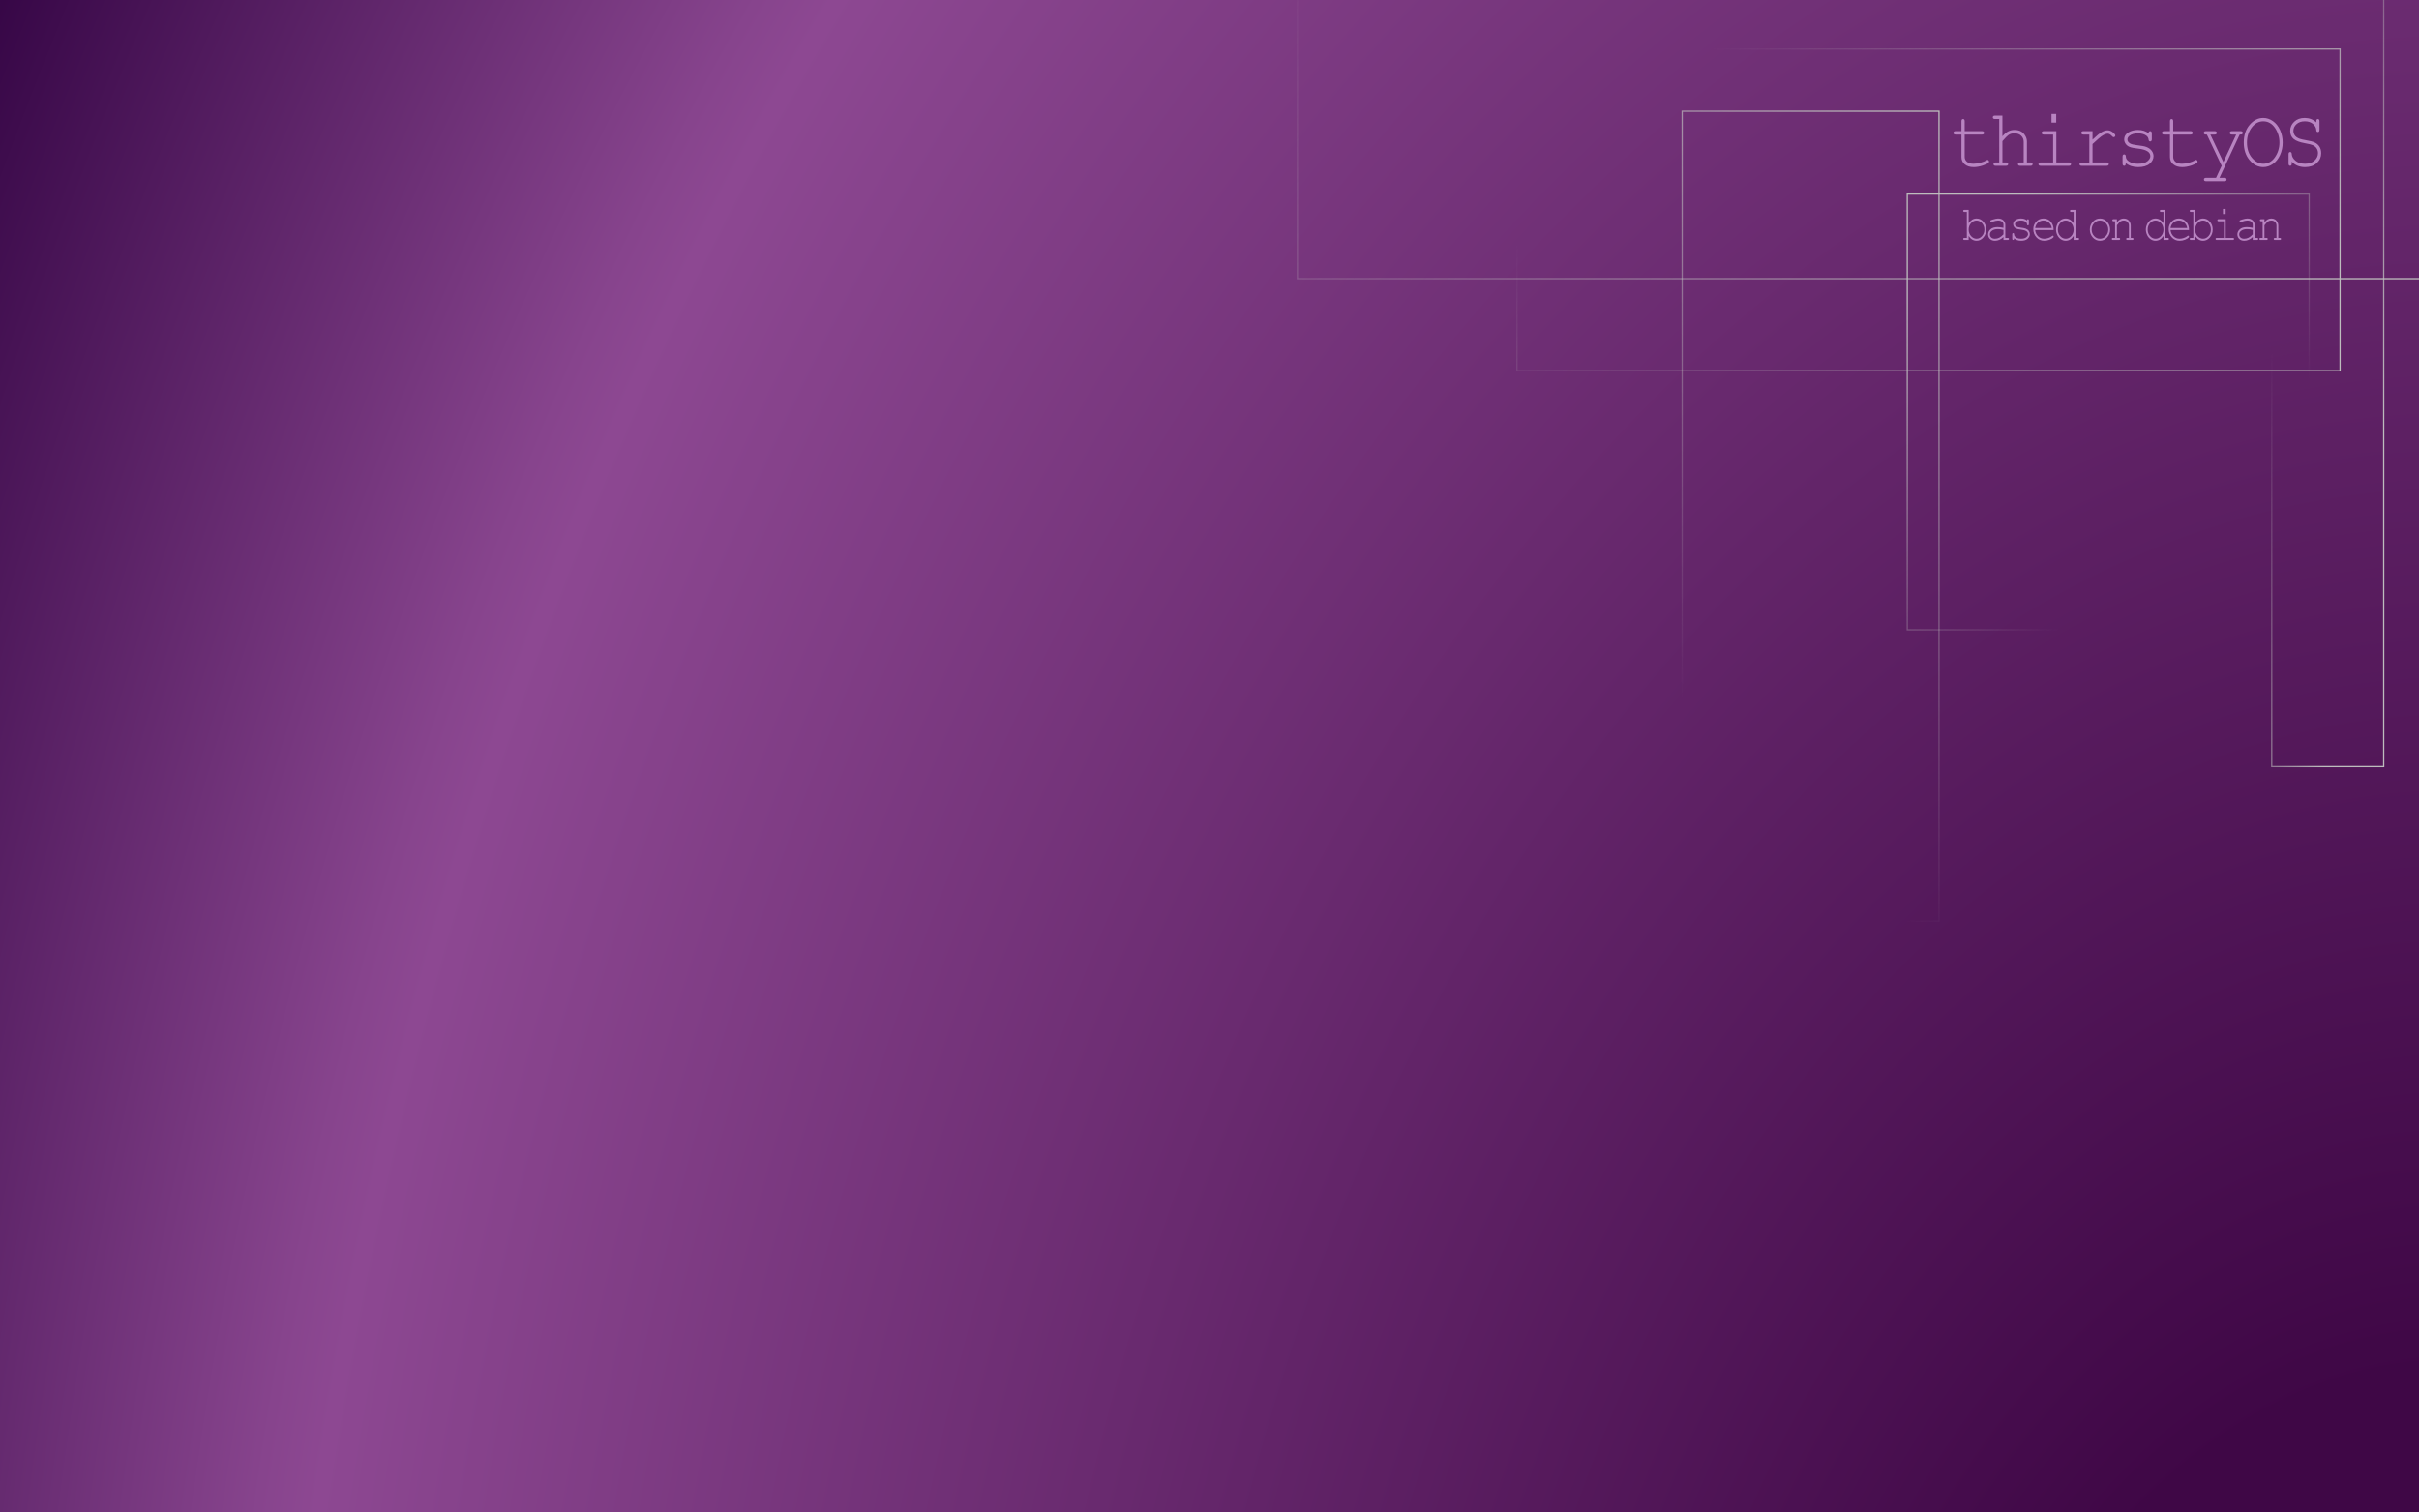
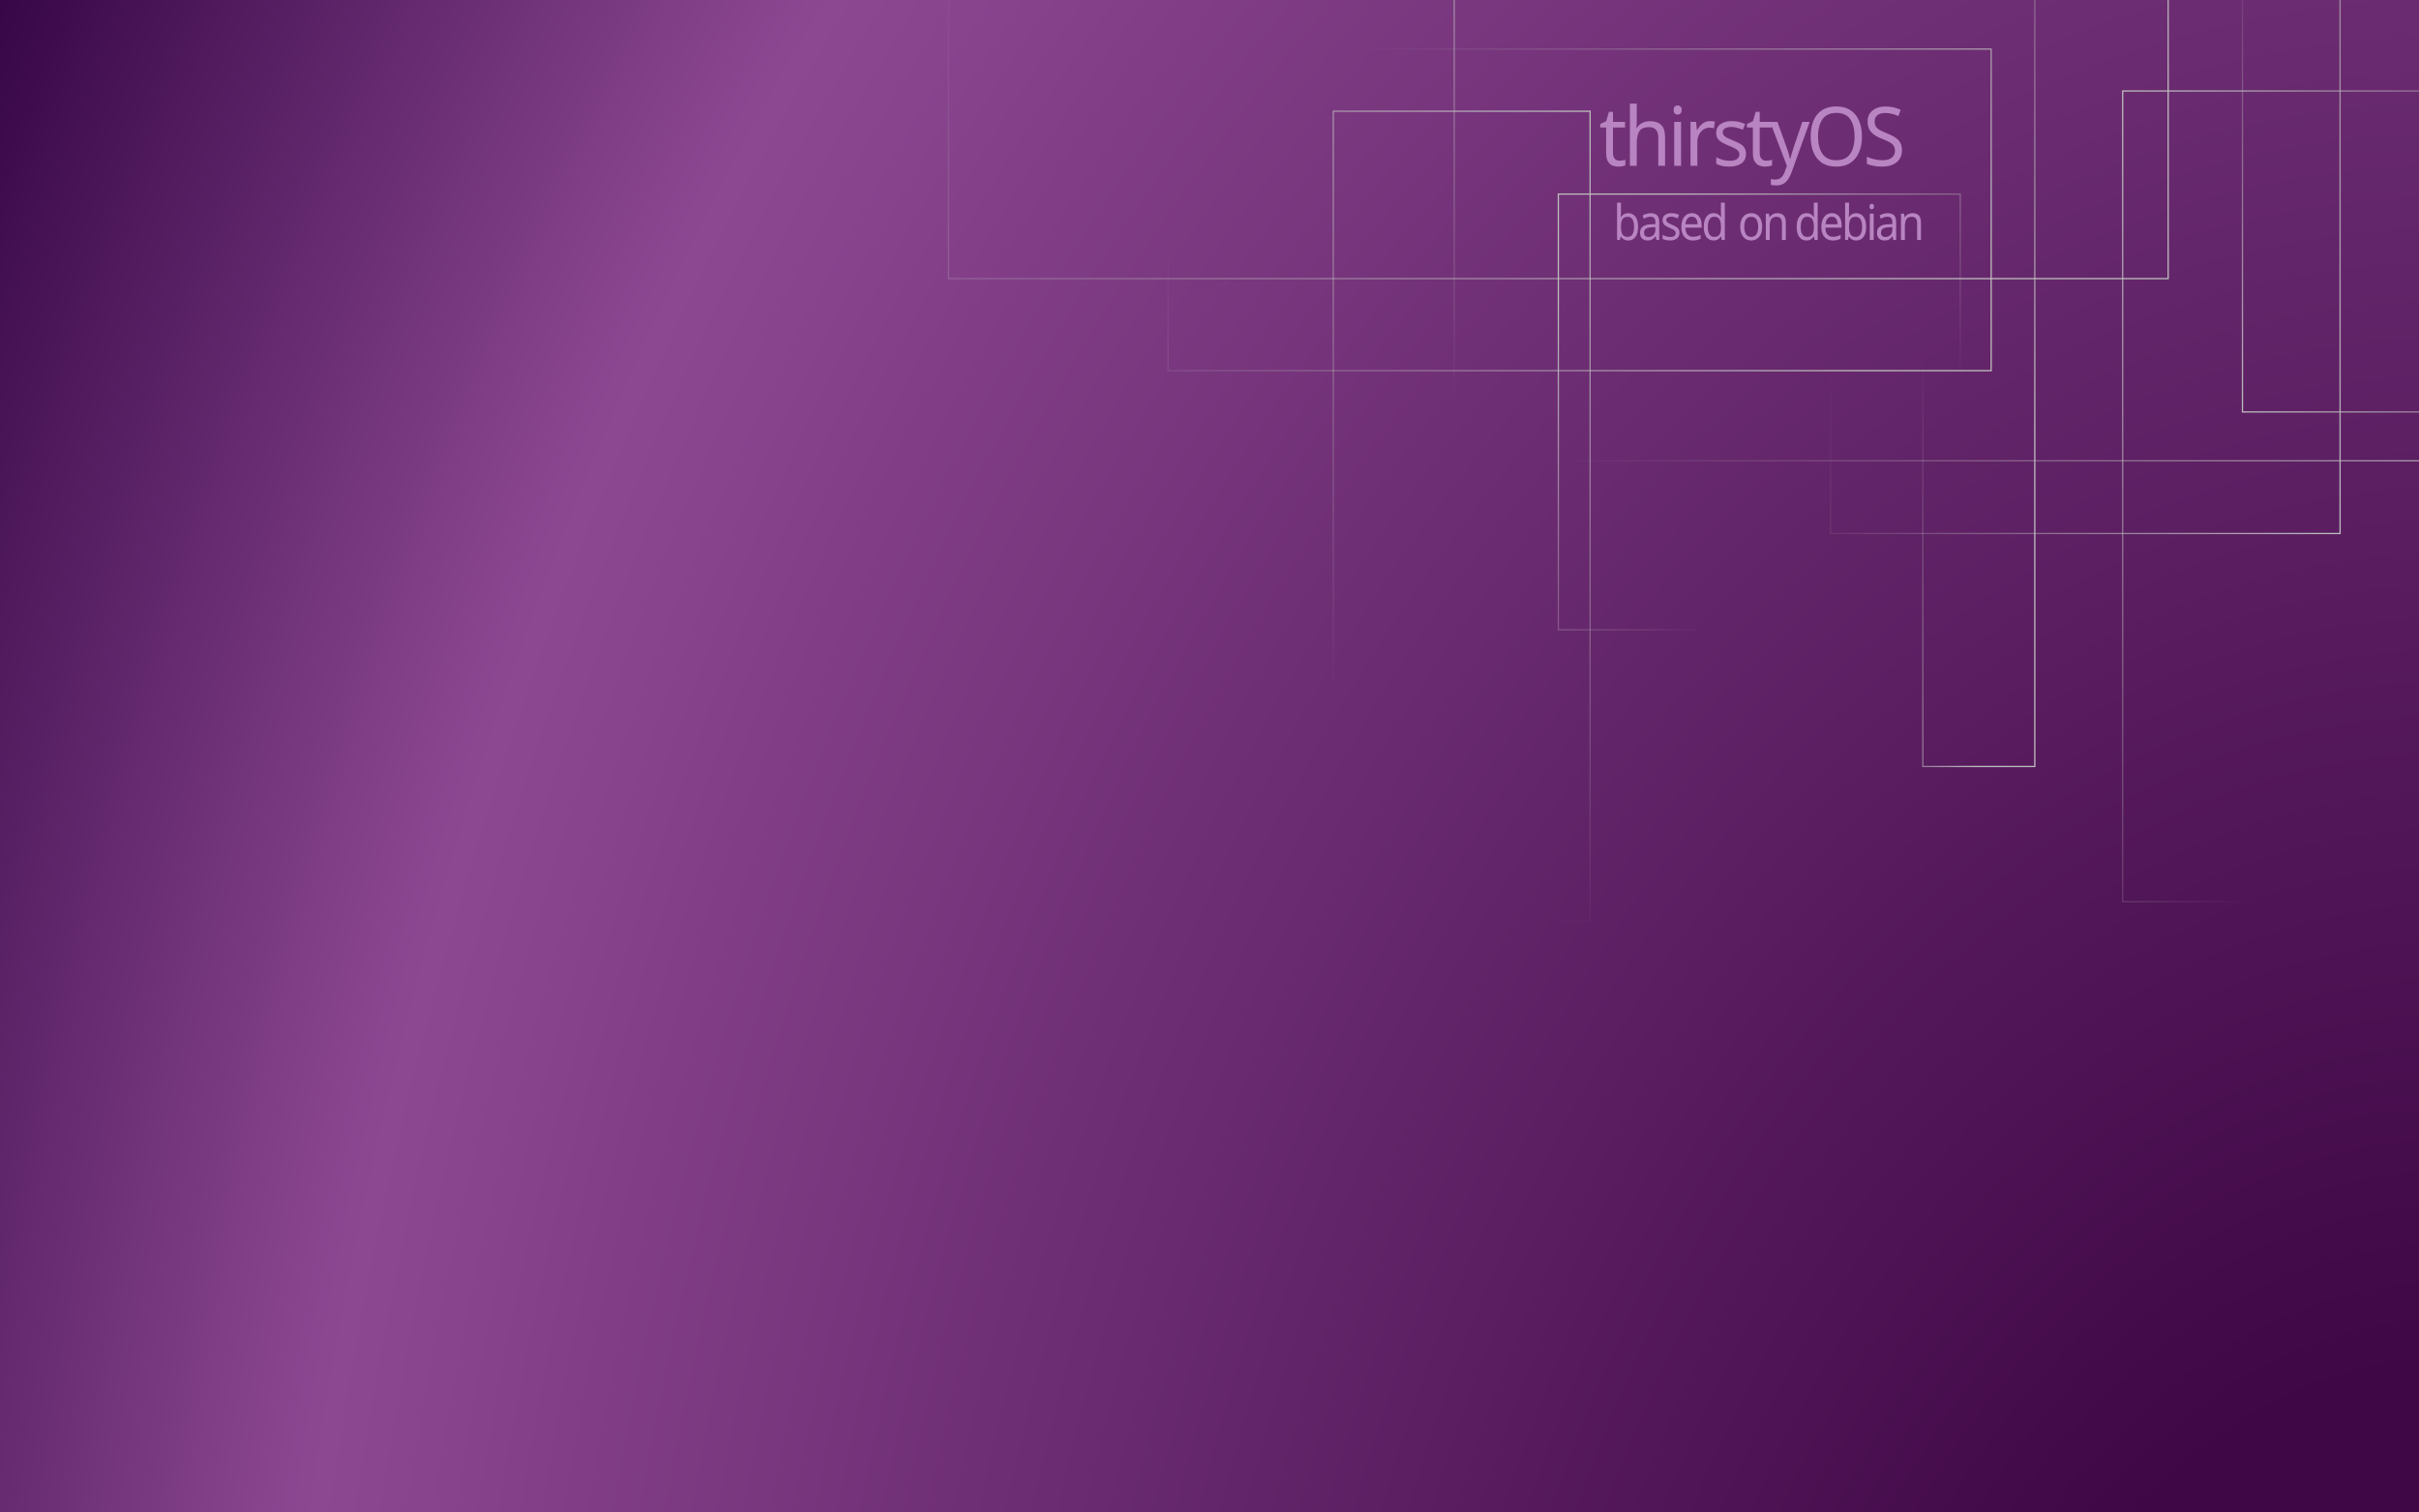
<svg xmlns="http://www.w3.org/2000/svg" version="1.1" width="1920px" height="1200px" xml:space="preserve">
  <radialGradient id="SVGID_1_" cx="1540.908" cy="114.585" r="1954.542" gradientTransform="matrix(1.1643 0 0 -1.7465 154.0233 1950.265)" gradientUnits="userSpaceOnUse">
    <stop offset="0.193" style="stop-color:#3F0746" />
    <stop offset="0.763" style="stop-color:#8D4892" />
    <stop offset="0.783" style="stop-color:#87448D" />
    <stop offset="1" style="stop-color:#360646" />
  </radialGradient>
  <rect x="-386.232" y="-156.126" fill="url(#SVGID_1_)" width="2731.465" height="1496.774" />
  <rect x="1546.062" y="103.112" fill="none" width="311.287" height="57.021" />
+   <text transform="matrix(0.95 0 0 1 1269.139 131.6221)" fill="#B884C1" font-family="'CourierNewPSMT'" font-size="65" letter-spacing="-3.158">thirstyOS</text>
  <rect x="1546.062" y="166.616" fill="none" width="277.484" height="34.474" />
-   <g enable-background="new    ">
-     <path fill="#B884C1" d="M1559.389,104.137h13.749c0.603,0,1.035,0.127,1.296,0.381c0.262,0.254,0.393,0.582,0.393,0.984    c0,0.381-0.131,0.698-0.393,0.952c-0.261,0.254-0.693,0.381-1.296,0.381h-13.749v17.742c0,1.545,0.588,2.835,1.764,3.872    c1.176,1.037,2.899,1.555,5.171,1.555c1.708,0,3.558-0.27,5.548-0.809c1.99-0.54,3.538-1.148,4.644-1.825    c0.401-0.275,0.733-0.413,0.995-0.413c0.321,0,0.603,0.132,0.844,0.397s0.362,0.577,0.362,0.936c0,0.317-0.131,0.614-0.393,0.889    c-0.644,0.698-2.206,1.455-4.688,2.269c-2.482,0.814-4.859,1.222-7.131,1.222c-2.954,0-5.307-0.73-7.056-2.19    c-1.748-1.46-2.623-3.428-2.623-5.903v-17.742h-4.673c-0.604,0-1.036-0.127-1.297-0.381c-0.262-0.254-0.392-0.582-0.392-0.984    c0-0.381,0.13-0.698,0.392-0.952c0.261-0.254,0.693-0.381,1.297-0.381h4.673v-7.871c0-0.635,0.121-1.089,0.362-1.365    c0.241-0.275,0.543-0.413,0.904-0.413c0.382,0,0.693,0.138,0.935,0.413c0.241,0.275,0.362,0.73,0.362,1.365V104.137z" />
-     <path fill="#B884C1" d="M1589.357,91.791v16.409c1.607-1.841,3.15-3.137,4.628-3.888s3.131-1.127,4.96-1.127    c1.97,0,3.644,0.365,5.021,1.095c1.376,0.73,2.527,1.852,3.452,3.364c0.924,1.513,1.387,3.105,1.387,4.777v16.536h2.834    c0.623,0,1.061,0.122,1.312,0.365c0.252,0.243,0.377,0.566,0.377,0.968c0,0.381-0.125,0.698-0.377,0.952    c-0.251,0.254-0.688,0.381-1.312,0.381h-8.23c-0.624,0-1.066-0.127-1.327-0.381c-0.262-0.254-0.392-0.571-0.392-0.952    c0-0.402,0.13-0.725,0.392-0.968c0.261-0.243,0.703-0.365,1.327-0.365h2.834v-16.345c0-1.925-0.659-3.533-1.976-4.824    c-1.316-1.291-3.15-1.936-5.502-1.936c-1.85,0-3.428,0.476-4.734,1.428c-0.944,0.677-2.502,2.275-4.673,4.792v16.885h2.864    c0.603,0,1.035,0.122,1.296,0.365c0.262,0.243,0.393,0.566,0.393,0.968c0,0.381-0.131,0.698-0.393,0.952    c-0.261,0.254-0.693,0.381-1.296,0.381h-8.262c-0.603,0-1.035-0.127-1.296-0.381c-0.262-0.254-0.393-0.571-0.393-0.952    c0-0.402,0.131-0.725,0.393-0.968c0.261-0.243,0.693-0.365,1.296-0.365h2.864V94.488h-3.407c-0.603,0-1.035-0.127-1.296-0.381    c-0.262-0.254-0.393-0.582-0.393-0.984c0-0.381,0.131-0.698,0.393-0.952c0.261-0.254,0.693-0.381,1.296-0.381H1589.357z" />
-     <path fill="#B884C1" d="M1632.14,104.137v24.819h9.949c0.623,0,1.065,0.122,1.327,0.365c0.261,0.243,0.392,0.566,0.392,0.968    c0,0.381-0.131,0.698-0.392,0.952c-0.262,0.254-0.704,0.381-1.327,0.381h-22.433c-0.603,0-1.035-0.127-1.296-0.381    c-0.262-0.254-0.393-0.571-0.393-0.952c0-0.402,0.131-0.725,0.393-0.968c0.261-0.243,0.693-0.365,1.296-0.365h9.95v-22.122    h-7.387c-0.604,0-1.04-0.127-1.312-0.381s-0.407-0.571-0.407-0.952c0-0.402,0.131-0.73,0.392-0.984    c0.262-0.254,0.704-0.381,1.327-0.381H1632.14z M1632.049,90.458v6.887h-3.738v-6.887H1632.049z" />
-     <path fill="#B884C1" d="M1660.872,104.137v6.729c3.296-3.131,5.764-5.146,7.402-6.046c1.638-0.899,3.15-1.349,4.537-1.349    c1.508,0,2.91,0.535,4.206,1.603c1.297,1.068,1.945,1.878,1.945,2.428c0,0.402-0.126,0.735-0.377,1    c-0.252,0.265-0.568,0.396-0.95,0.396c-0.201,0-0.372-0.037-0.513-0.111c-0.141-0.074-0.402-0.312-0.783-0.714    c-0.704-0.74-1.317-1.248-1.84-1.523c-0.522-0.275-1.035-0.413-1.537-0.413c-1.106,0-2.438,0.466-3.995,1.396    c-1.559,0.931-4.257,3.206-8.096,6.824v14.6h11.216c0.623,0,1.065,0.122,1.327,0.365c0.261,0.243,0.392,0.566,0.392,0.968    c0,0.381-0.131,0.698-0.392,0.952c-0.262,0.254-0.704,0.381-1.327,0.381h-19.869c-0.604,0-1.036-0.122-1.297-0.365    c-0.262-0.243-0.392-0.555-0.392-0.936c0-0.359,0.125-0.661,0.377-0.905c0.251-0.243,0.688-0.365,1.312-0.365h6.12v-22.217    h-4.673c-0.604,0-1.036-0.127-1.297-0.381c-0.262-0.254-0.392-0.582-0.392-0.984c0-0.381,0.125-0.698,0.377-0.952    c0.251-0.254,0.688-0.381,1.312-0.381H1660.872z" />
-     <path fill="#B884C1" d="M1705.372,105.882c0-0.613,0.121-1.058,0.362-1.333c0.241-0.275,0.543-0.413,0.904-0.413    c0.382,0,0.693,0.138,0.935,0.413c0.241,0.275,0.362,0.741,0.362,1.396v4.57c0,0.635-0.121,1.09-0.362,1.365    c-0.241,0.275-0.553,0.413-0.935,0.413c-0.342,0-0.628-0.116-0.859-0.349c-0.231-0.232-0.366-0.613-0.407-1.143    c-0.12-1.27-0.743-2.317-1.869-3.142c-1.648-1.185-3.829-1.777-6.543-1.777c-2.834,0-5.035,0.603-6.603,1.809    c-1.187,0.91-1.779,1.926-1.779,3.047c0,1.27,0.703,2.328,2.11,3.174c0.965,0.593,2.794,1.047,5.488,1.365    c3.517,0.402,5.959,0.857,7.326,1.365c1.95,0.741,3.402,1.767,4.357,3.079c0.954,1.312,1.432,2.729,1.432,4.253    c0,2.264-1.035,4.28-3.105,6.046c-2.07,1.766-5.105,2.65-9.105,2.65s-7.277-1.068-9.829-3.206c0,0.72-0.041,1.185-0.121,1.396    c-0.08,0.212-0.226,0.392-0.438,0.54c-0.211,0.148-0.447,0.222-0.708,0.222c-0.362,0-0.663-0.137-0.904-0.413    c-0.241-0.275-0.362-0.73-0.362-1.365v-5.491c0-0.635,0.115-1.089,0.347-1.365c0.231-0.275,0.538-0.413,0.92-0.413    c0.361,0,0.668,0.132,0.92,0.397c0.251,0.265,0.377,0.619,0.377,1.063c0,0.974,0.23,1.788,0.693,2.444    c0.703,1.016,1.824,1.856,3.361,2.523c1.538,0.666,3.422,1,5.653,1c3.297,0,5.749-0.645,7.357-1.936    c1.607-1.291,2.412-2.655,2.412-4.094c0-1.65-0.814-2.973-2.442-3.967c-1.648-0.994-4.046-1.661-7.191-2    c-3.146-0.338-5.402-0.783-6.769-1.333c-1.367-0.55-2.433-1.375-3.196-2.476c-0.764-1.1-1.146-2.285-1.146-3.555    c0-2.285,1.065-4.099,3.196-5.443c2.13-1.344,4.673-2.016,7.628-2.016C1700.337,103.185,1703.182,104.084,1705.372,105.882z" />
-     <path fill="#B884C1" d="M1724.909,104.137h13.749c0.603,0,1.035,0.127,1.296,0.381c0.262,0.254,0.393,0.582,0.393,0.984    c0,0.381-0.131,0.698-0.393,0.952c-0.261,0.254-0.693,0.381-1.296,0.381h-13.749v17.742c0,1.545,0.588,2.835,1.764,3.872    c1.176,1.037,2.899,1.555,5.171,1.555c1.708,0,3.558-0.27,5.548-0.809c1.99-0.54,3.538-1.148,4.644-1.825    c0.401-0.275,0.733-0.413,0.995-0.413c0.321,0,0.603,0.132,0.844,0.397s0.362,0.577,0.362,0.936c0,0.317-0.131,0.614-0.393,0.889    c-0.644,0.698-2.206,1.455-4.688,2.269c-2.482,0.814-4.859,1.222-7.131,1.222c-2.954,0-5.307-0.73-7.056-2.19    c-1.748-1.46-2.623-3.428-2.623-5.903v-17.742h-4.673c-0.604,0-1.036-0.127-1.297-0.381c-0.262-0.254-0.392-0.582-0.392-0.984    c0-0.381,0.13-0.698,0.392-0.952c0.261-0.254,0.693-0.381,1.297-0.381h4.673v-7.871c0-0.635,0.121-1.089,0.362-1.365    c0.241-0.275,0.543-0.413,0.904-0.413c0.382,0,0.693,0.138,0.935,0.413c0.241,0.275,0.362,0.73,0.362,1.365V104.137z" />
-     <path fill="#B884C1" d="M1763.379,131.622l-11.759-24.788h-0.754c-0.603,0-1.035-0.127-1.296-0.381    c-0.262-0.254-0.393-0.571-0.393-0.952c0-0.275,0.065-0.524,0.196-0.746c0.131-0.223,0.302-0.381,0.513-0.477    c0.211-0.095,0.537-0.143,0.979-0.143h6.936c0.603,0,1.035,0.127,1.296,0.381c0.262,0.254,0.393,0.582,0.393,0.984    c0,0.381-0.131,0.698-0.393,0.952c-0.261,0.254-0.693,0.381-1.296,0.381h-3.407l10.342,21.868l10.191-21.868h-3.407    c-0.604,0-1.036-0.127-1.297-0.381c-0.262-0.254-0.392-0.582-0.392-0.984c0-0.381,0.13-0.698,0.392-0.952    c0.261-0.254,0.693-0.381,1.297-0.381h6.904c0.623,0,1.065,0.127,1.327,0.381c0.261,0.254,0.392,0.582,0.392,0.984    c0,0.275-0.08,0.529-0.241,0.762c-0.161,0.233-0.342,0.386-0.543,0.46s-0.764,0.111-1.688,0.111l-16.04,34.373h3.949    c0.604,0,1.035,0.122,1.297,0.365c0.261,0.243,0.392,0.565,0.392,0.968c0,0.381-0.131,0.698-0.392,0.952    c-0.262,0.254-0.693,0.381-1.297,0.381h-14.593c-0.604,0-1.035-0.122-1.297-0.365c-0.261-0.243-0.392-0.566-0.392-0.968    c0-0.402,0.131-0.725,0.392-0.968c0.262-0.244,0.693-0.365,1.297-0.365h7.93L1763.379,131.622z" />
-     <path fill="#B884C1" d="M1811.801,113.15c0,3.555-0.684,6.851-2.05,9.887c-1.367,3.036-3.252,5.401-5.654,7.093    c-2.401,1.692-4.979,2.539-7.733,2.539c-4.081,0-7.674-1.825-10.779-5.475c-3.105-3.649-4.658-8.331-4.658-14.044    c0-5.734,1.553-10.42,4.658-14.06c3.105-3.639,6.698-5.459,10.779-5.459c2.754,0,5.326,0.847,7.719,2.539    c2.392,1.693,4.276,4.052,5.653,7.078C1811.112,106.274,1811.801,109.575,1811.801,113.15z M1809.238,113.15    c0-4.337-1.196-8.23-3.589-11.68c-2.392-3.449-5.487-5.173-9.286-5.173c-3.558,0-6.599,1.646-9.121,4.935    c-2.522,3.291-3.784,7.263-3.784,11.918c0,4.951,1.322,8.998,3.966,12.14c2.643,3.143,5.623,4.713,8.939,4.713    c3.799,0,6.895-1.719,9.286-5.158C1808.042,121.408,1809.238,117.509,1809.238,113.15z" />
-     <path fill="#B884C1" d="M1838.482,97.154v-0.889c0-0.635,0.115-1.089,0.347-1.365c0.23-0.275,0.537-0.413,0.919-0.413    s0.688,0.138,0.92,0.413c0.23,0.275,0.347,0.73,0.347,1.365v6.792c0,0.635-0.116,1.09-0.347,1.365    c-0.231,0.275-0.538,0.413-0.92,0.413c-0.361,0-0.658-0.127-0.889-0.381c-0.231-0.254-0.357-0.667-0.377-1.238    c-0.102-1.777-0.971-3.375-2.608-4.792c-1.639-1.417-3.784-2.126-6.438-2.126c-2.794,0-5.016,0.757-6.663,2.269    c-1.648,1.513-2.473,3.296-2.473,5.348c0,1.058,0.23,2.021,0.693,2.888c0.462,0.868,1.075,1.571,1.839,2.11    c0.765,0.54,1.629,0.974,2.594,1.302s2.473,0.672,4.522,1.031c3.438,0.593,5.809,1.196,7.116,1.809    c1.748,0.825,3.069,1.968,3.965,3.428c0.894,1.46,1.342,3.185,1.342,5.173c0,3.047-1.156,5.645-3.468,7.792    s-5.428,3.221-9.347,3.221c-4.402,0-7.92-1.449-10.554-4.348v1.523c0,0.635-0.115,1.09-0.347,1.365    c-0.231,0.275-0.538,0.413-0.919,0.413c-0.362,0-0.664-0.137-0.905-0.413c-0.241-0.275-0.361-0.73-0.361-1.365v-7.363    c0-0.656,0.115-1.121,0.347-1.396c0.23-0.275,0.537-0.413,0.92-0.413c0.361,0,0.658,0.127,0.889,0.381    c0.231,0.254,0.357,0.667,0.377,1.238c0.101,1.947,1.091,3.719,2.971,5.316c1.879,1.598,4.406,2.396,7.583,2.396    c3.176,0,5.684-0.835,7.522-2.507c1.839-1.671,2.759-3.65,2.759-5.935c0-1.396-0.352-2.639-1.056-3.729    c-0.703-1.09-1.748-1.952-3.136-2.587c-0.965-0.444-2.975-0.941-6.03-1.492c-4.201-0.74-7.226-1.873-9.075-3.396    s-2.773-3.692-2.773-6.506c0-2.793,1.06-5.194,3.181-7.205c2.12-2.01,4.919-3.015,8.397-3.015    C1832.884,93.631,1835.929,94.806,1838.482,97.154z" />
-   </g>
-   <g enable-background="new    ">
-     <path fill="#B884C1" d="M1562.548,166.624v10.607c1.736-2.514,3.833-3.771,6.29-3.771c2.102,0,3.901,0.848,5.398,2.542    c1.497,1.695,2.245,3.774,2.245,6.237c0,2.488-0.757,4.596-2.271,6.322c-1.515,1.727-3.306,2.59-5.373,2.59    c-2.514,0-4.61-1.257-6.29-3.771v3.142h-3.376c-0.343,0-0.589-0.076-0.737-0.229s-0.223-0.343-0.223-0.571    c0-0.241,0.074-0.435,0.223-0.581c0.148-0.146,0.395-0.219,0.737-0.219h1.937v-20.681h-1.937c-0.343,0-0.589-0.076-0.737-0.229    s-0.223-0.349-0.223-0.59c0-0.229,0.074-0.419,0.223-0.571s0.395-0.229,0.737-0.229H1562.548z M1575.042,182.315    c0-2.019-0.623-3.729-1.868-5.132c-1.245-1.402-2.702-2.104-4.37-2.104c-1.669,0-3.125,0.702-4.371,2.104    c-1.245,1.403-1.868,3.114-1.868,5.132s0.623,3.729,1.868,5.132c1.246,1.403,2.702,2.104,4.371,2.104    c1.668,0,3.125-0.701,4.37-2.104S1575.042,184.333,1575.042,182.315z" />
-     <path fill="#B884C1" d="M1590.191,190.522v-2.304c-2.091,1.955-4.325,2.933-6.701,2.933c-1.726,0-3.074-0.486-4.045-1.457    c-0.972-0.972-1.457-2.162-1.457-3.571c0-1.549,0.64-2.901,1.92-4.056c1.279-1.155,3.147-1.733,5.604-1.733    c0.662,0,1.382,0.047,2.159,0.143c0.776,0.095,1.616,0.244,2.52,0.447v-2.59c0-0.876-0.366-1.638-1.097-2.285    c-0.731-0.647-1.828-0.971-3.291-0.971c-1.12,0-2.69,0.362-4.713,1.085c-0.366,0.127-0.6,0.19-0.703,0.19    c-0.183,0-0.34-0.076-0.471-0.229c-0.132-0.152-0.197-0.343-0.197-0.571c0-0.216,0.057-0.387,0.171-0.514    c0.16-0.19,0.806-0.451,1.937-0.781c1.783-0.533,3.131-0.8,4.045-0.8c1.816,0,3.233,0.499,4.251,1.495    c1.017,0.997,1.525,2.123,1.525,3.38v10.588h1.919c0.354,0,0.605,0.073,0.754,0.219c0.148,0.146,0.223,0.34,0.223,0.581    c0,0.229-0.074,0.419-0.223,0.571s-0.399,0.229-0.754,0.229H1590.191z M1590.191,182.562c-0.675-0.216-1.389-0.375-2.143-0.476    s-1.548-0.152-2.382-0.152c-2.092,0-3.726,0.501-4.902,1.504c-0.891,0.749-1.337,1.644-1.337,2.685    c0,0.965,0.34,1.777,1.021,2.438c0.68,0.66,1.671,0.99,2.974,0.99c1.245,0,2.401-0.276,3.47-0.829    c1.068-0.552,2.168-1.431,3.3-2.637V182.562z" />
-     <path fill="#B884C1" d="M1608.889,175.079c0-0.368,0.068-0.635,0.205-0.8c0.138-0.165,0.309-0.248,0.515-0.248    c0.217,0,0.394,0.083,0.531,0.248c0.137,0.165,0.205,0.444,0.205,0.838v2.742c0,0.381-0.068,0.654-0.205,0.819    c-0.138,0.165-0.314,0.248-0.531,0.248c-0.194,0-0.357-0.07-0.488-0.209c-0.132-0.14-0.209-0.368-0.231-0.686    c-0.069-0.762-0.423-1.39-1.063-1.885c-0.937-0.711-2.176-1.066-3.719-1.066c-1.611,0-2.862,0.362-3.753,1.085    c-0.675,0.546-1.012,1.155-1.012,1.828c0,0.762,0.4,1.396,1.2,1.904c0.548,0.355,1.588,0.628,3.119,0.819    c1.999,0.241,3.388,0.514,4.164,0.819c1.108,0.444,1.935,1.06,2.477,1.847c0.543,0.787,0.814,1.638,0.814,2.552    c0,1.358-0.589,2.568-1.766,3.627c-1.177,1.06-2.902,1.59-5.176,1.59s-4.136-0.641-5.587-1.923c0,0.432-0.023,0.711-0.068,0.838    c-0.046,0.127-0.129,0.235-0.249,0.324c-0.119,0.089-0.254,0.133-0.402,0.133c-0.206,0-0.377-0.083-0.515-0.248    c-0.137-0.165-0.205-0.438-0.205-0.819v-3.294c0-0.381,0.065-0.654,0.197-0.819c0.131-0.165,0.306-0.248,0.522-0.248    c0.206,0,0.38,0.08,0.522,0.238c0.143,0.159,0.215,0.372,0.215,0.638c0,0.584,0.131,1.073,0.394,1.466    c0.4,0.609,1.037,1.114,1.911,1.514c0.874,0.4,1.945,0.6,3.214,0.6c1.873,0,3.268-0.387,4.182-1.162s1.371-1.593,1.371-2.457    c0-0.99-0.463-1.784-1.389-2.38c-0.937-0.597-2.299-0.997-4.087-1.2c-1.789-0.203-3.071-0.47-3.848-0.8    c-0.777-0.33-1.383-0.825-1.817-1.485c-0.434-0.66-0.65-1.371-0.65-2.133c0-1.371,0.605-2.459,1.816-3.266    c1.211-0.806,2.656-1.209,4.336-1.209C1606.026,173.46,1607.643,174,1608.889,175.079z" />
-     <path fill="#B884C1" d="M1630.002,182.658h-14.671c0.251,2.069,1.031,3.736,2.34,4.999c1.308,1.264,2.928,1.895,4.858,1.895    c1.074,0,2.199-0.197,3.376-0.59s2.137-0.914,2.88-1.562c0.217-0.19,0.405-0.286,0.565-0.286c0.183,0,0.343,0.08,0.479,0.238    c0.138,0.159,0.206,0.346,0.206,0.562s-0.092,0.425-0.274,0.628c-0.548,0.635-1.522,1.229-2.922,1.78    c-1.399,0.553-2.837,0.829-4.311,0.829c-2.468,0-4.527-0.898-6.179-2.695c-1.65-1.796-2.477-3.97-2.477-6.522    c0-2.323,0.774-4.316,2.322-5.979c1.549-1.663,3.465-2.495,5.75-2.495c2.354,0,4.291,0.854,5.811,2.562    S1630.024,179.941,1630.002,182.658z M1628.545,181.039c-0.285-1.765-1.037-3.199-2.254-4.304s-2.665-1.657-4.345-1.657    c-1.679,0-3.125,0.546-4.336,1.638s-1.965,2.533-2.262,4.323H1628.545z" />
-     <path fill="#B884C1" d="M1647.345,166.624v22.299h1.92c0.354,0,0.605,0.073,0.754,0.219c0.148,0.146,0.223,0.34,0.223,0.581    c0,0.229-0.074,0.419-0.223,0.571s-0.4,0.229-0.754,0.229h-3.376v-3.18c-1.669,2.539-3.788,3.809-6.358,3.809    c-1.303,0-2.552-0.384-3.745-1.152c-1.194-0.768-2.137-1.863-2.828-3.285s-1.037-2.888-1.037-4.399    c0-1.523,0.346-2.993,1.037-4.409c0.691-1.415,1.634-2.51,2.828-3.285c1.193-0.774,2.447-1.162,3.762-1.162    c2.514,0,4.628,1.27,6.342,3.809v-9.026h-1.92c-0.354,0-0.605-0.076-0.754-0.229s-0.223-0.349-0.223-0.59    c0-0.229,0.074-0.419,0.223-0.571s0.399-0.229,0.754-0.229H1647.345z M1645.889,182.315c0-2.031-0.617-3.745-1.852-5.142    c-1.233-1.396-2.702-2.095-4.404-2.095c-1.714,0-3.188,0.698-4.422,2.095c-1.234,1.396-1.852,3.11-1.852,5.142    c0,2.019,0.617,3.729,1.852,5.132c1.233,1.403,2.708,2.104,4.422,2.104c1.702,0,3.171-0.701,4.404-2.104    C1645.271,186.044,1645.889,184.333,1645.889,182.315z" />
-   </g>
-   <g enable-background="new    ">
-     <path fill="#B884C1" d="M1674.842,182.315c0,2.438-0.785,4.52-2.356,6.246s-3.465,2.59-5.682,2.59    c-2.239,0-4.142-0.867-5.707-2.599c-1.565-1.733-2.348-3.812-2.348-6.237c0-2.438,0.782-4.523,2.348-6.255    c1.565-1.733,3.468-2.6,5.707-2.6c2.217,0,4.11,0.863,5.682,2.59S1674.842,179.865,1674.842,182.315z M1673.385,182.315    c0-2.006-0.643-3.713-1.928-5.123s-2.842-2.114-4.67-2.114s-3.385,0.708-4.671,2.124c-1.285,1.416-1.928,3.12-1.928,5.113    c0,1.98,0.643,3.682,1.928,5.104c1.286,1.422,2.843,2.133,4.671,2.133s3.385-0.708,4.67-2.124    C1672.742,186.013,1673.385,184.308,1673.385,182.315z" />
-     <path fill="#B884C1" d="M1680.223,174.031v2.418c1.005-1.13,1.913-1.911,2.725-2.342s1.726-0.647,2.742-0.647    c1.097,0,2.097,0.26,2.999,0.781c0.64,0.381,1.22,1.013,1.74,1.895c0.52,0.882,0.779,1.787,0.779,2.713v10.074h1.217    c0.343,0,0.589,0.073,0.737,0.219c0.148,0.146,0.223,0.34,0.223,0.581c0,0.229-0.074,0.419-0.223,0.571s-0.395,0.229-0.737,0.229    h-3.856c-0.354,0-0.605-0.076-0.754-0.229s-0.223-0.343-0.223-0.571c0-0.241,0.074-0.435,0.223-0.581    c0.148-0.146,0.4-0.219,0.754-0.219h1.2v-9.807c0-1.13-0.371-2.085-1.114-2.866c-0.742-0.781-1.736-1.171-2.981-1.171    c-0.949,0-1.771,0.213-2.469,0.638c-0.696,0.425-1.69,1.482-2.981,3.17v10.036h1.628c0.343,0,0.588,0.073,0.737,0.219    c0.147,0.146,0.223,0.34,0.223,0.581c0,0.229-0.075,0.419-0.223,0.571c-0.149,0.152-0.395,0.229-0.737,0.229h-4.696    c-0.343,0-0.589-0.076-0.736-0.229c-0.149-0.152-0.224-0.343-0.224-0.571c0-0.241,0.074-0.435,0.224-0.581    c0.147-0.146,0.394-0.219,0.736-0.219h1.628V175.65h-1.217c-0.343,0-0.588-0.076-0.736-0.229s-0.223-0.349-0.223-0.59    c0-0.229,0.074-0.419,0.223-0.571s0.394-0.229,0.736-0.229H1680.223z" />
-   </g>
-   <g enable-background="new    ">
-     <path fill="#B884C1" d="M1718.642,166.624v22.299h1.92c0.354,0,0.605,0.073,0.754,0.219c0.148,0.146,0.223,0.34,0.223,0.581    c0,0.229-0.074,0.419-0.223,0.571s-0.4,0.229-0.754,0.229h-3.376v-3.18c-1.669,2.539-3.788,3.809-6.358,3.809    c-1.303,0-2.552-0.384-3.745-1.152c-1.194-0.768-2.137-1.863-2.828-3.285s-1.037-2.888-1.037-4.399    c0-1.523,0.346-2.993,1.037-4.409c0.691-1.415,1.634-2.51,2.828-3.285c1.193-0.774,2.447-1.162,3.762-1.162    c2.514,0,4.628,1.27,6.342,3.809v-9.026h-1.92c-0.354,0-0.605-0.076-0.754-0.229s-0.223-0.349-0.223-0.59    c0-0.229,0.074-0.419,0.223-0.571s0.399-0.229,0.754-0.229H1718.642z M1717.186,182.315c0-2.031-0.617-3.745-1.852-5.142    c-1.233-1.396-2.702-2.095-4.404-2.095c-1.714,0-3.188,0.698-4.422,2.095c-1.234,1.396-1.852,3.11-1.852,5.142    c0,2.019,0.617,3.729,1.852,5.132c1.233,1.403,2.708,2.104,4.422,2.104c1.702,0,3.171-0.701,4.404-2.104    C1716.568,186.044,1717.186,184.333,1717.186,182.315z" />
-     <path fill="#B884C1" d="M1737.459,182.658h-14.671c0.251,2.069,1.031,3.736,2.34,4.999c1.308,1.264,2.928,1.895,4.858,1.895    c1.074,0,2.199-0.197,3.376-0.59s2.137-0.914,2.88-1.562c0.217-0.19,0.405-0.286,0.565-0.286c0.183,0,0.343,0.08,0.479,0.238    c0.138,0.159,0.206,0.346,0.206,0.562s-0.092,0.425-0.274,0.628c-0.548,0.635-1.522,1.229-2.922,1.78    c-1.399,0.553-2.837,0.829-4.311,0.829c-2.468,0-4.527-0.898-6.179-2.695c-1.65-1.796-2.477-3.97-2.477-6.522    c0-2.323,0.774-4.316,2.322-5.979c1.549-1.663,3.465-2.495,5.75-2.495c2.354,0,4.291,0.854,5.811,2.562    S1737.481,179.941,1737.459,182.658z M1736.002,181.039c-0.285-1.765-1.037-3.199-2.254-4.304s-2.665-1.657-4.345-1.657    c-1.679,0-3.125,0.546-4.336,1.638s-1.965,2.533-2.262,4.323H1736.002z" />
-     <path fill="#B884C1" d="M1742.325,166.624v10.607c1.736-2.514,3.833-3.771,6.29-3.771c2.102,0,3.901,0.848,5.398,2.542    c1.497,1.695,2.245,3.774,2.245,6.237c0,2.488-0.757,4.596-2.271,6.322c-1.515,1.727-3.306,2.59-5.373,2.59    c-2.514,0-4.61-1.257-6.29-3.771v3.142h-3.376c-0.343,0-0.589-0.076-0.737-0.229s-0.223-0.343-0.223-0.571    c0-0.241,0.074-0.435,0.223-0.581c0.148-0.146,0.395-0.219,0.737-0.219h1.937v-20.681h-1.937c-0.343,0-0.589-0.076-0.737-0.229    s-0.223-0.349-0.223-0.59c0-0.229,0.074-0.419,0.223-0.571s0.395-0.229,0.737-0.229H1742.325z M1754.819,182.315    c0-2.019-0.623-3.729-1.868-5.132c-1.245-1.402-2.702-2.104-4.37-2.104c-1.669,0-3.125,0.702-4.371,2.104    c-1.245,1.403-1.868,3.114-1.868,5.132s0.623,3.729,1.868,5.132c1.246,1.403,2.702,2.104,4.371,2.104    c1.668,0,3.125-0.701,4.37-2.104S1754.819,184.333,1754.819,182.315z" />
-     <path fill="#B884C1" d="M1766.592,174.031v14.892h5.656c0.354,0,0.605,0.073,0.754,0.219c0.148,0.146,0.223,0.34,0.223,0.581    c0,0.229-0.074,0.419-0.223,0.571s-0.4,0.229-0.754,0.229h-12.751c-0.343,0-0.589-0.076-0.737-0.229s-0.223-0.343-0.223-0.571    c0-0.241,0.074-0.435,0.223-0.581c0.148-0.146,0.395-0.219,0.737-0.219h5.655V175.65h-4.199c-0.343,0-0.591-0.076-0.745-0.229    s-0.231-0.343-0.231-0.571c0-0.241,0.074-0.438,0.223-0.59s0.4-0.229,0.754-0.229H1766.592z M1766.541,165.824v4.132h-2.125    v-4.132H1766.541z" />
-     <path fill="#B884C1" d="M1788.049,190.522v-2.304c-2.091,1.955-4.325,2.933-6.701,2.933c-1.726,0-3.074-0.486-4.045-1.457    c-0.972-0.972-1.457-2.162-1.457-3.571c0-1.549,0.64-2.901,1.92-4.056c1.279-1.155,3.147-1.733,5.604-1.733    c0.662,0,1.382,0.047,2.159,0.143c0.776,0.095,1.616,0.244,2.52,0.447v-2.59c0-0.876-0.366-1.638-1.097-2.285    c-0.731-0.647-1.828-0.971-3.291-0.971c-1.12,0-2.69,0.362-4.713,1.085c-0.366,0.127-0.6,0.19-0.703,0.19    c-0.183,0-0.34-0.076-0.471-0.229c-0.132-0.152-0.197-0.343-0.197-0.571c0-0.216,0.057-0.387,0.171-0.514    c0.16-0.19,0.806-0.451,1.937-0.781c1.783-0.533,3.131-0.8,4.045-0.8c1.816,0,3.233,0.499,4.251,1.495    c1.017,0.997,1.525,2.123,1.525,3.38v10.588h1.919c0.354,0,0.605,0.073,0.754,0.219c0.148,0.146,0.223,0.34,0.223,0.581    c0,0.229-0.074,0.419-0.223,0.571s-0.399,0.229-0.754,0.229H1788.049z M1788.049,182.562c-0.675-0.216-1.389-0.375-2.143-0.476    s-1.548-0.152-2.382-0.152c-2.092,0-3.726,0.501-4.902,1.504c-0.891,0.749-1.337,1.644-1.337,2.685    c0,0.965,0.34,1.777,1.021,2.438c0.68,0.66,1.671,0.99,2.974,0.99c1.245,0,2.401-0.276,3.47-0.829    c1.068-0.552,2.168-1.431,3.3-2.637V182.562z" />
-     <path fill="#B884C1" d="M1797.336,174.031v2.418c1.005-1.13,1.913-1.911,2.725-2.342s1.726-0.647,2.742-0.647    c1.097,0,2.097,0.26,2.999,0.781c0.64,0.381,1.22,1.013,1.74,1.895c0.52,0.882,0.779,1.787,0.779,2.713v10.074h1.217    c0.343,0,0.589,0.073,0.737,0.219c0.148,0.146,0.223,0.34,0.223,0.581c0,0.229-0.074,0.419-0.223,0.571s-0.395,0.229-0.737,0.229    h-3.856c-0.354,0-0.605-0.076-0.754-0.229s-0.223-0.343-0.223-0.571c0-0.241,0.074-0.435,0.223-0.581    c0.148-0.146,0.4-0.219,0.754-0.219h1.2v-9.807c0-1.13-0.371-2.085-1.114-2.866c-0.742-0.781-1.736-1.171-2.981-1.171    c-0.949,0-1.771,0.213-2.469,0.638c-0.696,0.425-1.69,1.482-2.981,3.17v10.036h1.628c0.343,0,0.588,0.073,0.737,0.219    c0.147,0.146,0.223,0.34,0.223,0.581c0,0.229-0.075,0.419-0.223,0.571c-0.149,0.152-0.395,0.229-0.737,0.229h-4.696    c-0.343,0-0.589-0.076-0.736-0.229c-0.149-0.152-0.224-0.343-0.224-0.571c0-0.241,0.074-0.435,0.224-0.581    c0.147-0.146,0.394-0.219,0.736-0.219h1.628V175.65h-1.217c-0.343,0-0.588-0.076-0.736-0.229s-0.223-0.349-0.223-0.59    c0-0.229,0.074-0.419,0.223-0.571s0.394-0.229,0.736-0.229H1797.336z" />
-   </g>
-   <linearGradient id="SVGID_2_" gradientUnits="userSpaceOnUse" x1="1224.881" y1="622.031" x2="1649.302" y2="197.61">
+   <text transform="matrix(0.9 0 0 1 1280.518 190.5225)" fill="#B884C1" font-family="'CourierNewPSMT'" font-size="39" letter-spacing="-2.222">based</text>
+   <text transform="matrix(0.9 0 0 1 1370.566 190.5225)" fill="#B884C1" font-family="'CourierNewPSMT'" font-size="19"> </text>
+   <text transform="matrix(0.9 0 0 1 1379.341 190.5225)" fill="#B884C1" font-family="'CourierNewPSMT'" font-size="39" letter-spacing="-2.222">on</text>
+   <text transform="matrix(0.9 0 0 1 1415.36 190.5225)" fill="#B884C1" font-family="'CourierNewPSMT'" font-size="19"> </text>
+   <text transform="matrix(0.9 0 0 1 1424.135 190.5225)" fill="#B884C1" font-family="'CourierNewPSMT'" font-size="39" letter-spacing="-2.222">debian</text>
+   <linearGradient id="SVGID_2_" gradientUnits="userSpaceOnUse" x1="947.957" y1="622.03" x2="1372.378" y2="197.609">
    <stop offset="0.209" style="stop-color:#BDBDBD;stop-opacity:0" />
    <stop offset="1" style="stop-color:#BDBDBD" />
  </linearGradient>
-   <rect x="1335.168" y="88.322" fill="none" stroke="url(#SVGID_2_)" stroke-miterlimit="10" width="203.846" height="642.996" />
-   <linearGradient id="SVGID_3_" gradientUnits="userSpaceOnUse" x1="1506.584" y1="160.3" x2="1840.055" y2="493.772">
+   <rect x="1058.245" y="88.322" fill="none" stroke="url(#SVGID_2_)" stroke-miterlimit="10" width="203.846" height="642.996" />
+   <linearGradient id="SVGID_3_" gradientUnits="userSpaceOnUse" x1="1229.661" y1="160.3" x2="1563.132" y2="493.771">
    <stop offset="0.131" style="stop-color:#BDBDBD" />
    <stop offset="0.7" style="stop-color:#BDBDBD;stop-opacity:0" />
  </linearGradient>
-   <rect x="1513.812" y="154.07" fill="none" stroke="url(#SVGID_3_)" stroke-miterlimit="10" width="319.014" height="345.93" />
-   <linearGradient id="SVGID_4_" gradientUnits="userSpaceOnUse" x1="1839.99" y1="380.045" x2="1187.636" y2="-272.309">
+   <rect x="1236.89" y="154.07" fill="none" stroke="url(#SVGID_3_)" stroke-miterlimit="10" width="319.014" height="345.93" />
+   <linearGradient id="SVGID_4_" gradientUnits="userSpaceOnUse" x1="1563.067" y1="380.046" x2="910.712" y2="-272.309">
    <stop offset="0.115" style="stop-color:#BDBDBD" />
    <stop offset="0.949" style="stop-color:#BDBDBD;stop-opacity:0" />
  </linearGradient>
-   <rect x="1029.792" y="-113.466" fill="none" stroke="url(#SVGID_4_)" stroke-miterlimit="10" width="968.041" height="334.668" />
-   <linearGradient id="SVGID_5_" gradientUnits="userSpaceOnUse" x1="1745.074" y1="246.543" x2="1950.017" y2="282.68">
+   <rect x="752.869" y="-113.466" fill="none" stroke="url(#SVGID_4_)" stroke-miterlimit="10" width="968.041" height="334.668" />
+   <linearGradient id="SVGID_5_" gradientUnits="userSpaceOnUse" x1="1468.151" y1="246.543" x2="1673.094" y2="282.68">
    <stop offset="0.302" style="stop-color:#BDBDBD;stop-opacity:0" />
    <stop offset="0.774" style="stop-color:#BDBDBD" />
  </linearGradient>
-   <rect x="1803.119" y="-79.317" fill="none" stroke="url(#SVGID_5_)" stroke-miterlimit="10" width="88.852" height="687.856" />
-   <linearGradient id="SVGID_6_" gradientUnits="userSpaceOnUse" x1="1303.022" y1="-61.05" x2="1758.355" y2="394.284">
+   <rect x="1526.196" y="-79.317" fill="none" stroke="url(#SVGID_5_)" stroke-miterlimit="10" width="88.852" height="687.856" />
+   <linearGradient id="SVGID_6_" gradientUnits="userSpaceOnUse" x1="1026.099" y1="-61.051" x2="1481.433" y2="394.283">
    <stop offset="0.17" style="stop-color:#BDBDBD;stop-opacity:0" />
    <stop offset="0.892" style="stop-color:#BDBDBD" />
  </linearGradient>
-   <rect x="1204.026" y="38.944" fill="none" stroke="url(#SVGID_6_)" stroke-miterlimit="10" width="653.323" height="255.345" />
+   <rect x="927.104" y="38.944" fill="none" stroke="url(#SVGID_6_)" stroke-miterlimit="10" width="653.323" height="255.345" />
+   <linearGradient id="SVGID_7_" gradientUnits="userSpaceOnUse" x1="1374.857" y1="493.994" x2="1770.809" y2="-191.814">
+     <stop offset="0.047" style="stop-color:#BDBDBD;stop-opacity:0" />
+     <stop offset="0.618" style="stop-color:#BDBDBD" />
+   </linearGradient>
+   <rect x="1154.243" y="-63.654" fill="none" stroke="url(#SVGID_7_)" stroke-miterlimit="10" width="837.179" height="429.487" />
+   <linearGradient id="SVGID_8_" gradientUnits="userSpaceOnUse" x1="1402.874" y1="104.138" x2="1907.437" y2="287.784">
+     <stop offset="0.202" style="stop-color:#BDBDBD;stop-opacity:0" />
+     <stop offset="1" style="stop-color:#BDBDBD" />
+   </linearGradient>
+   <rect x="1452.961" y="-31.603" fill="none" stroke="url(#SVGID_8_)" stroke-miterlimit="10" width="404.389" height="455.128" />
+   <linearGradient id="SVGID_9_" gradientUnits="userSpaceOnUse" x1="2162.579" y1="558.422" x2="1593.135" y2="229.654">
+     <stop offset="0.375" style="stop-color:#BDBDBD;stop-opacity:0" />
+     <stop offset="1" style="stop-color:#BDBDBD" />
+   </linearGradient>
+   <rect x="1684.805" y="72.243" fill="none" stroke="url(#SVGID_9_)" stroke-miterlimit="10" width="386.104" height="643.59" />
+   <linearGradient id="SVGID_10_" gradientUnits="userSpaceOnUse" x1="2163.634" y1="-107.827" x2="1753.828" y2="301.979">
+     <stop offset="0.542" style="stop-color:#BDBDBD;stop-opacity:0" />
+     <stop offset="1" style="stop-color:#BDBDBD" />
+   </linearGradient>
+   <rect x="1779.884" y="-132.885" fill="none" stroke="url(#SVGID_10_)" stroke-miterlimit="10" width="357.692" height="459.92" />
</svg>
